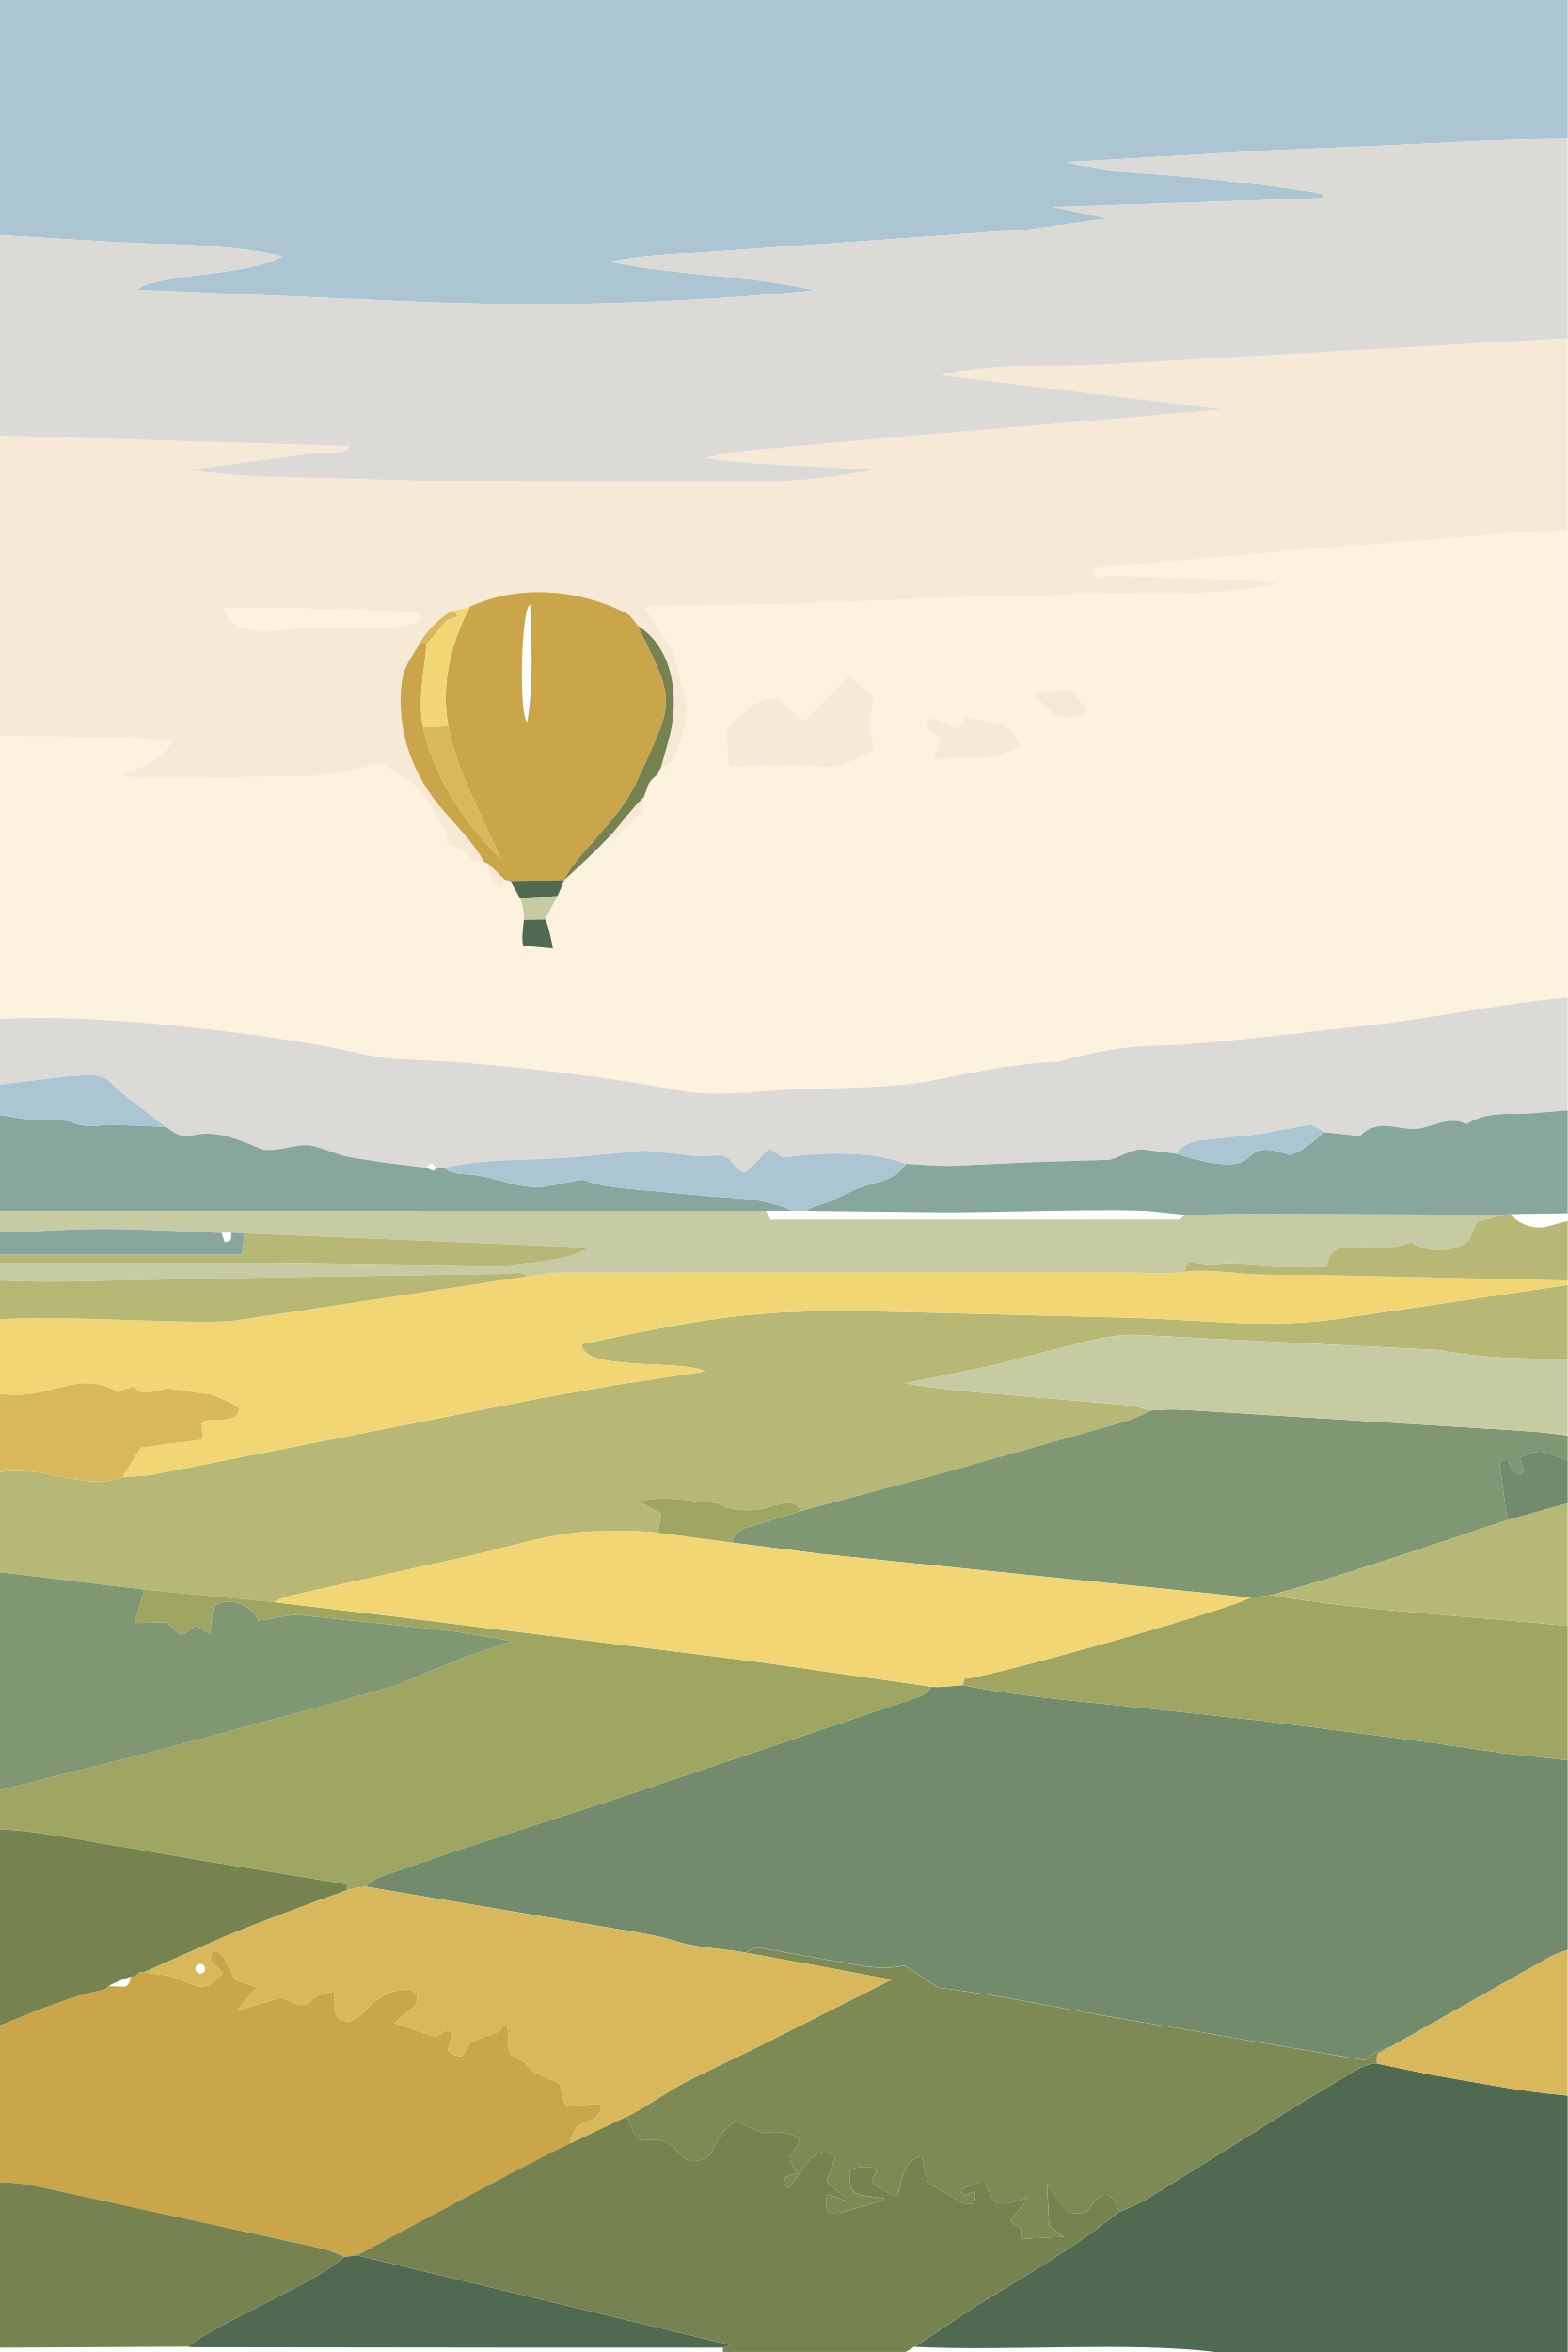
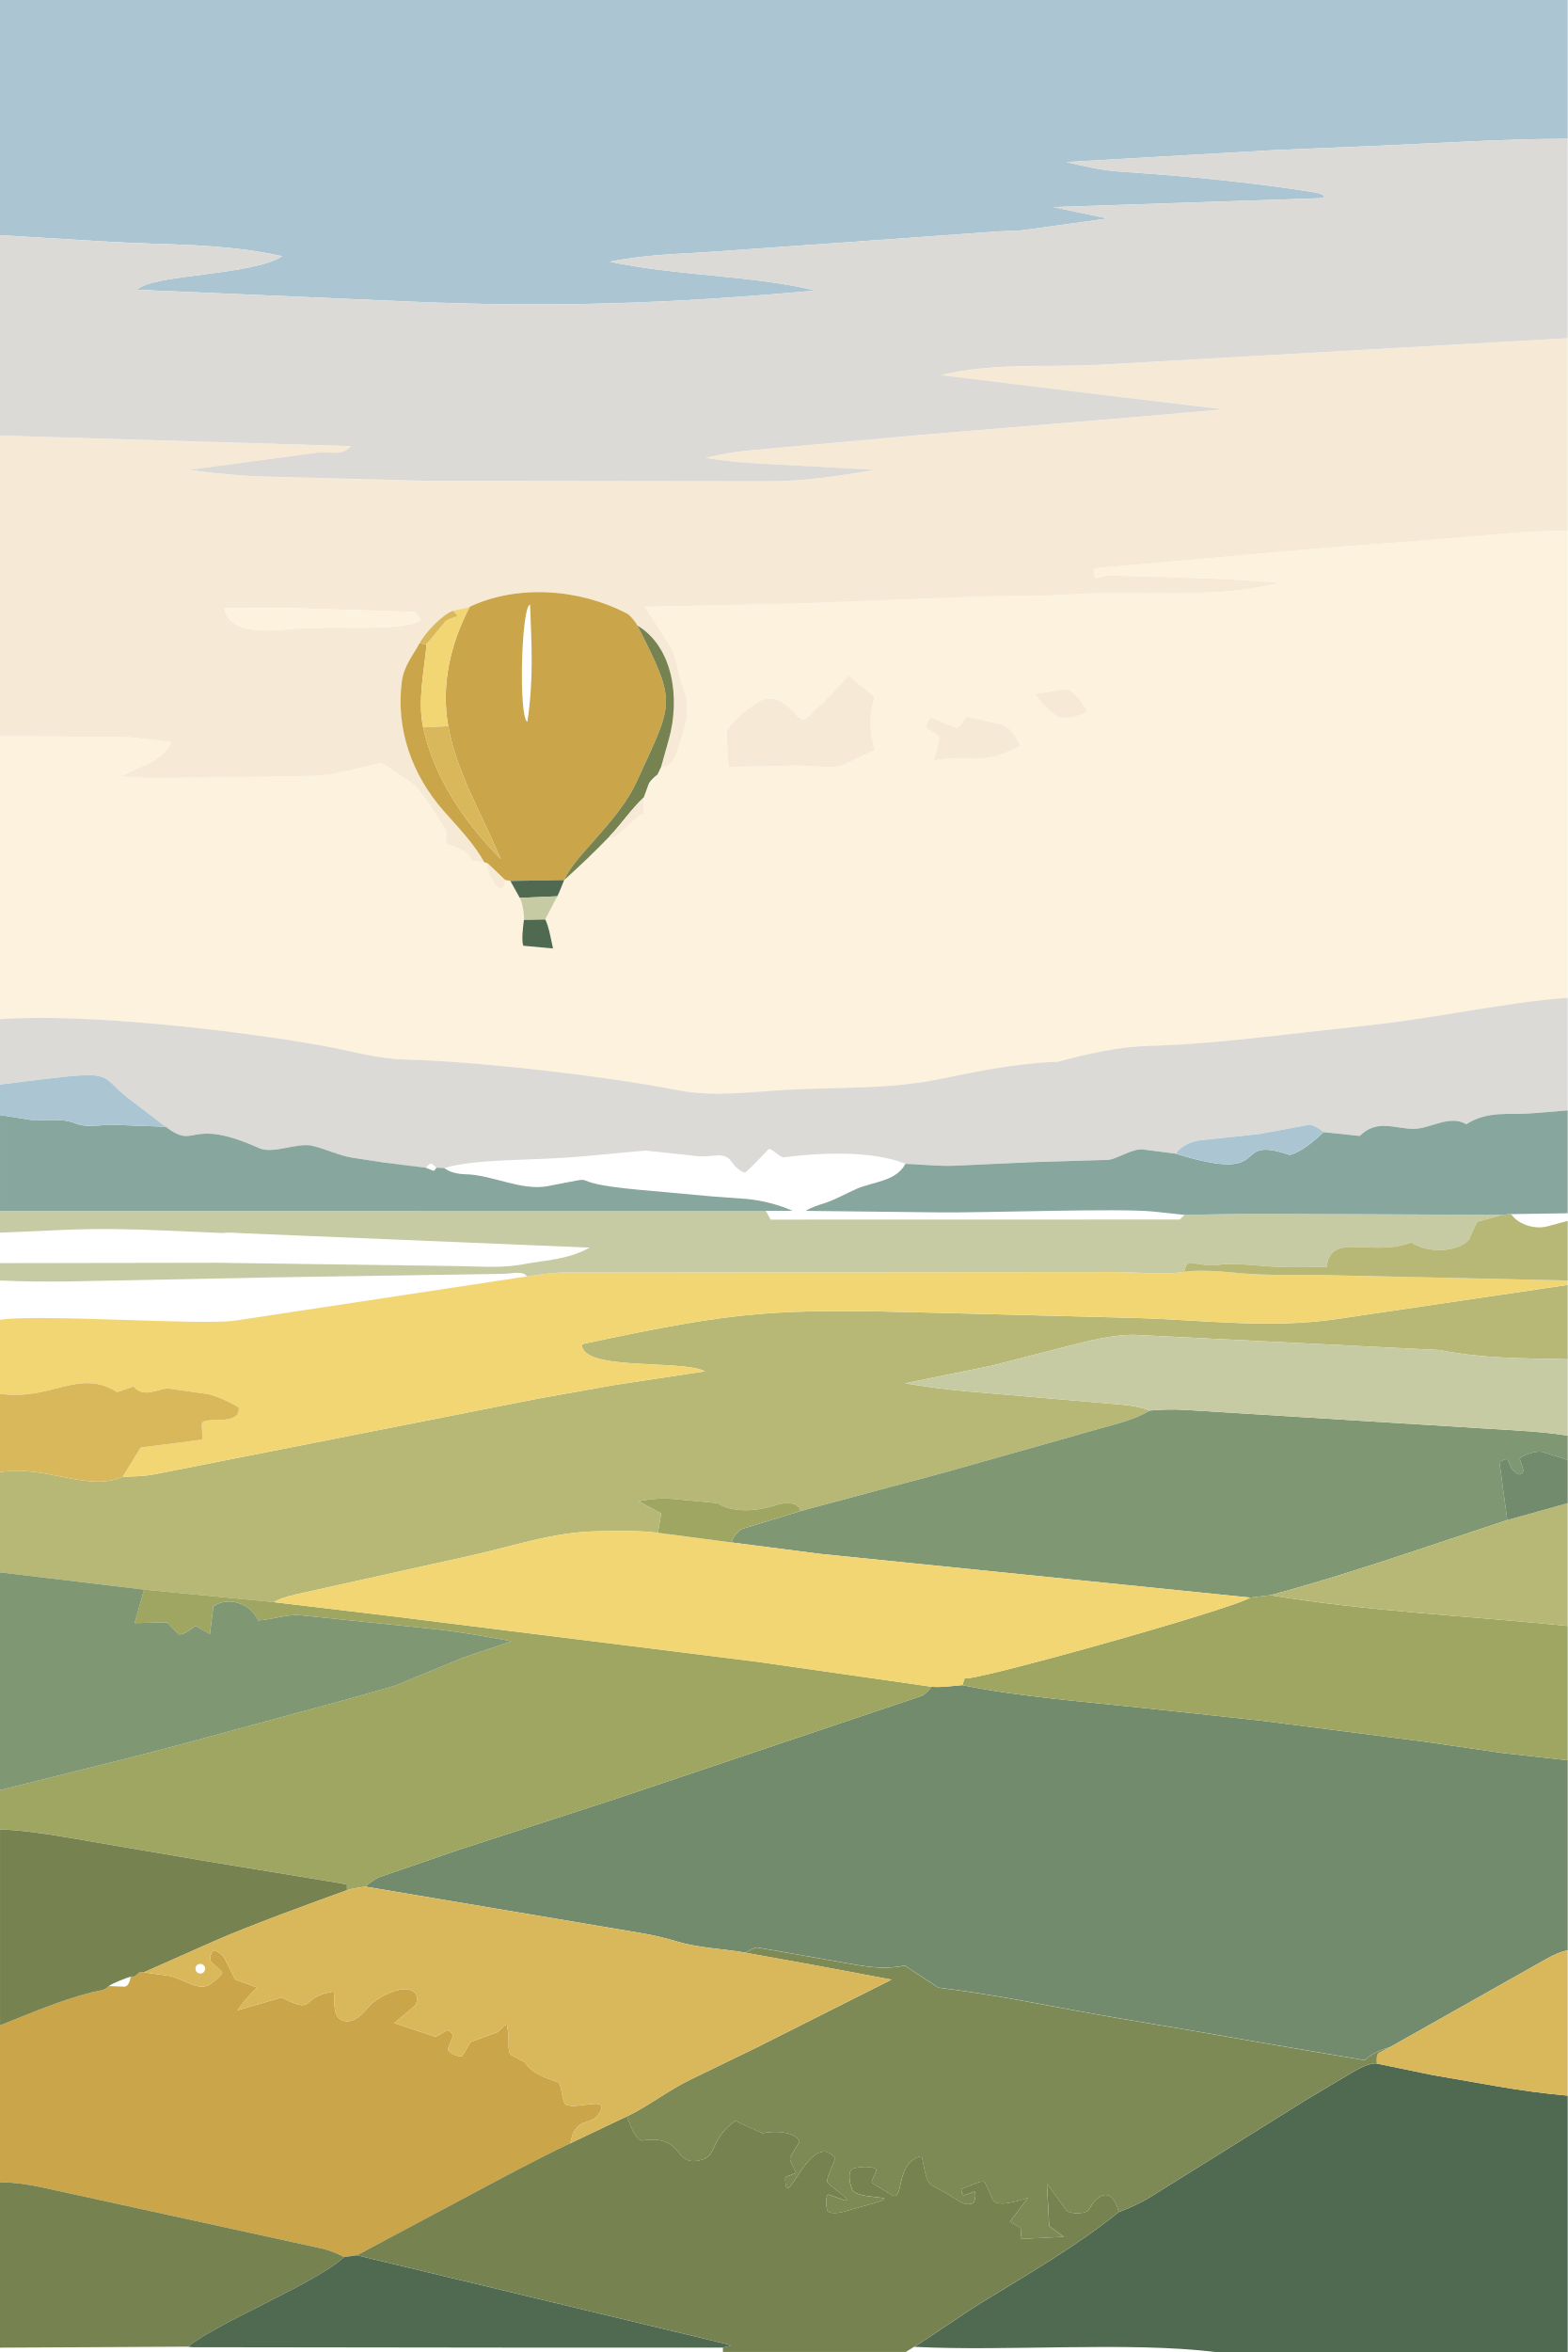
<svg xmlns="http://www.w3.org/2000/svg" id="Layer_1" data-name="Layer 1" width="1200" height="1800" viewBox="0 0 1200 1800">
  <defs>
    <style>
      .cls-1 {
        fill: #f6ead7;
      }

      .cls-2 {
        fill: #f2d674;
      }

      .cls-3 {
        fill: #768351;
      }

      .cls-4 {
        fill: #b7b875;
      }

      .cls-5 {
        fill: #718b6c;
      }

      .cls-6 {
        fill: #9fa661;
      }

      .cls-7 {
        fill: #7f9772;
      }

      .cls-8 {
        fill: #7d8a56;
      }

      .cls-9 {
        fill: #87a69e;
      }

      .cls-10 {
        fill: #fdf2de;
      }

      .cls-11 {
        fill: #506951;
      }

      .cls-12 {
        fill: #c7cba3;
      }

      .cls-13 {
        fill: #cba549;
      }

      .cls-14 {
        fill: #d9b75b;
      }

      .cls-15 {
        fill: #dbdad6;
      }

      .cls-16 {
        fill: #abc6d2;
      }
    </style>
  </defs>
  <path class="cls-10" d="M1200,406.22v357.32c-49.39,3.87-97.88,15.08-148.68,20.73l-81.34,9.05c-30.5,3.39-59.32,6.17-90.12,7.08-23.94.7-47.09,6.02-69.85,12.11-31.39,1.21-60.21,7.01-90.79,13.32-38.12,7.87-76.85,6.1-115.96,8.14-28.33,1.48-56.64,5.77-84.35.37-55.51-10.83-152.3-22.02-208.82-23.5-22.36-.59-41.88-6.78-63.36-10.61-66.94-11.95-182.3-25-246.73-20.24v-216.67l92.97.71c12.04.09,23.94,2.48,38.47,3.77-7.8,14.87-19.64,16.51-38.46,26.05,11.8,1.68,22.37,1.55,33.14,1.48l30.41-.2,80.34-1.27c17.99-.28,39.25-6.31,55.24-10.17l21.69,14.56c9.45,6.35,20,25.73,27.23,36.61,1.54,2.32-1.04,10.11,1.54,11.04,27.55,9.92,8.96,12.55,28.12,13.95l2.39.75c-.87,5.84,5.03,17.93,10.52,19.77,2.02.67,3.03-5.26,2.91-6.98l4.14.76,7.2,12.94c2.07,3.73,3.51,12.48,3.21,16.71-.64,5.03-2.12,16.21-.45,19.96l22.71,2.11c-2.49-11.62-3.37-16.84-5.95-22.29l9.23-17.69c1.65-3.16,3.92-9.11,5.27-12.44,11.59-10.41,23.91-22.12,34.87-33.57,1.71,7.86,25.93-22.35,25.87-16.29l.13-13.27,3.74-10.21c2.11-1.59,5.66-5.02,6.79-7.38l2.75-5.77c9.68.15,11.67-10.39,14.78-19.47,5.23-15.31,7.9-27.92,1.35-43.43-3.16-7.48-4.45-22.27-8.47-28.53l-20.08-31.2,115.77-2.41,137.01-5.25c31.96-1.23,39.18.27,71.08-1.76,54.35-3.47,106.99,4.3,162.42-8.92-45.7-3.72-87.86-4.44-131.79-5.6l-9.22,1.95c-1.71.36-1.56-6.18-1.14-7.49l70.25-6.17,88.81-8,36.42-2.87,63.46-4.76,50.03-4.34c18.61-1.61,36.01-2.49,53.3-2.51ZM557.71,586.97l51.55-1.06c10.69-.22,29.38,3.14,38.01-1.1l22.31-10.95c-4.22-14.23-4.42-25.77-.18-40.49l-19.92-16.34c-9.47,10.82-14.13,15.43-22.62,23.61l-9.39,9.05c-6.82,6.57-14.45-19.17-32.19-14.58-8.06,2.08-29.49,20.39-29.14,26.13l1.57,25.75ZM832.29,544.17c-3.81-6.73-11.83-17.39-16.73-16.65l-23.49,3.54c5.01,6.76,12.05,14.57,17.92,17.36,5.34,2.54,19.45-.98,22.31-4.26ZM780.98,570.78c-2.65-7.27-9.14-15.28-13.9-16.34l-27.56-6.11c-1.53,2.25-5.42,9.6-7.77,8.62l-10.49-4.38-8.35-3.31c-1.33-.53-4.92,7.06-3.81,7.98,2.67,2.23,10.91,5.13,10.1,8.24l-4.3,16.51c33.35-5.47,35.46,5.1,66.09-11.22Z" />
  <path class="cls-16" d="M0,180V0h1200v106.22c-48.92.08-97.67,3.34-148.09,5.45l-77.28,3.24-158.45,9.09c13.02,3.04,26.89,6.33,40.63,7.27,50.8,3.48,99.37,7.88,150.87,16.14,6.35,1.4,9.02,4.53.78,4.32l-96.49,3.25-105.6,3.49,41.48,8.76-63.27,8.73c-6.56.9-14.22.68-21.52,1.21l-94.03,6.76-122.04,8.63c-27.22,1.93-51.63,1.95-80.14,7.77,53.99,11.18,109.14,10.29,157.09,21.99-109.17,10.11-202.16,13.15-310.64,8.45l-208.43-9.03c11.84-12.08,87.34-10.55,111.19-25.67-46.37-10.21-88.1-8.36-131.93-11.01L0,180Z" />
  <path class="cls-1" d="M1200,258.85v147.38c-17.29.02-34.69.89-53.3,2.51l-50.03,4.34-63.46,4.76-36.42,2.87-88.81,8-70.25,6.17c-.42,1.31-.57,7.85,1.14,7.49l9.22-1.95c43.92,1.15,86.08,1.87,131.79,5.6-55.43,13.21-108.08,5.45-162.42,8.92-31.9,2.04-39.12.54-71.08,1.76l-137.01,5.25-115.77,2.41,20.08,31.2c4.03,6.25,5.31,21.04,8.47,28.53,6.55,15.51,3.89,28.12-1.35,43.43-3.1,9.07-5.1,19.61-14.78,19.47l5.95-21.21c8.8-31.37,3.3-70.66-24.04-87.05-.81-1.83-5.31-7.76-7.78-9.05-37.4-19.58-84.27-22.3-120.51-5.39-3,1.4-9.66,2.09-12.81,3.11-7.61,2.48-21.06,16.17-25.71,24.93-4.54,8.54-11.93,17.1-13.52,29.09-4.82,36.37,7.71,71.67,32.06,99.23,11.5,13.02,23.41,25.32,31.03,39.22-19.16-1.4-.57-4.04-28.12-13.95-2.58-.93,0-8.71-1.54-11.04-7.23-10.88-17.78-30.26-27.23-36.61l-21.69-14.56c-16,3.86-37.26,9.88-55.24,10.17l-80.34,1.27-30.41.2c-10.77.07-21.34.2-33.14-1.48,18.82-9.54,30.66-11.17,38.46-26.05-14.53-1.29-26.43-3.68-38.47-3.77l-92.97-.71v-230l268.58,8.13c-6.3,8.05-16.89,3.83-25.28,4.95l-99.11,13.28c21.39,2.74,40.22,4.62,60.55,5.16l122.94,3.23,258.98.33c28.15.04,53.96-3.84,83.12-8.8l-87.1-4.73c-14.5-.79-26.21-1.78-42.65-4.42,13.82-3.21,22.78-4.7,34.01-5.72l129.2-11.7,163.41-13.63,69.75-6.1-113.12-13.55-103.25-12.64c42.64-10.03,81.82-5.65,123.45-8.01l103.39-5.87,253.14-14.36ZM321.34,474.99c1.27-.76-3.02-6.69-4.45-6.73l-98.77-3.07-46.46.16c3.7,22.78,42.74,16.58,53.11,15.82,35.08-2.55,82.22,2.47,96.58-6.18Z" />
  <path class="cls-15" d="M1200,106.22v152.62l-253.14,14.36-103.39,5.87c-41.63,2.37-80.81-2.02-123.45,8.01l103.25,12.64,113.12,13.55-69.75,6.1-163.41,13.63-129.2,11.7c-11.23,1.02-20.19,2.51-34.01,5.72,16.44,2.65,28.14,3.63,42.65,4.42l87.1,4.73c-29.16,4.97-54.97,8.84-83.12,8.8l-258.98-.33-122.94-3.23c-20.33-.53-39.16-2.41-60.55-5.16l99.11-13.28c8.39-1.12,18.99,3.1,25.28-4.95L0,333.33v-153.33l84.12,5.07c43.83,2.64,85.56.8,131.93,11.01-23.85,15.12-99.34,13.59-111.19,25.67l208.43,9.03c108.48,4.7,201.47,1.66,310.64-8.45-47.95-11.7-103.1-10.82-157.09-21.99,28.51-5.82,52.91-5.85,80.14-7.77l122.04-8.63,94.03-6.76c7.3-.53,14.97-.3,21.52-1.21l63.27-8.73-41.48-8.76,105.6-3.49,96.49-3.25c8.24.21,5.57-2.92-.78-4.32-51.5-8.26-100.08-12.66-150.87-16.14-13.74-.94-27.61-4.23-40.63-7.27l158.45-9.09,77.28-3.24c50.41-2.11,99.17-5.37,148.09-5.45Z" />
  <path class="cls-5" d="M736.67,1289.64c44.64,9.05,91.74,12.44,138.77,17.5l91.3,9.84,123.61,15.94,58.86,8.54,50.8,5.72v145.35c-4.89,1.11-9.02,2.51-16.72,6.85l-119.67,67.49c-5.07,1.2-13.35,4.12-18.91,9.75l-67.08-11.33-65.64-11.36-54.92-9.27c-46.97-7.92-90.77-17.72-138.73-23.53l-25.82-16.93c-16.78,3.5-30.61.62-46.48-2.17l-40.29-7.08-25.81-4.51c-2.09-.36-8.44,2.96-8.9,3.99-16.42-2.96-35.7-3.49-52.26-8.44-9.75-2.91-18.02-4.93-29.2-6.81l-209.96-35.36c1.67-1.67,7.65-6.17,10.76-7.23l61.17-21.04,119.23-38.68,234.72-78.99c2.32-.78,6.77-5.43,7.37-7.07,5.96.85,17.6-.68,23.79-1.21Z" />
  <path class="cls-4" d="M1200,983.33v56.93c-32.07-.8-64.46-.29-97.8-7.05l-232.21-11.58c-17.1-.85-39.81,5.3-56.16,9.5l-54.6,14.01-66.54,13.55c17.55,2.71,32.32,4.82,48.03,6.17l119.35,10.27c7.27.63,14.82,2.3,19.96,4.37-6.73,4.17-14.99,7.24-24.21,9.85l-130.42,36.9-112.82,30.2c-.37-6.68-10.97-7.13-18.05-4.79-30.35,10.03-45.69-1.32-44.87-1.24l-32.99-3.16c-9.92-.95-17.69-.22-28.03,1.63l17.45,9.23-2.52,14.92c-13.93-1.83-30.67-1.36-45.53-1.18-34.16.4-64.92,11.39-97.41,18.6l-126.57,28.06c-9.28,2.06-18.08,3.85-24.49,7.61l-99.32-9.57-110.28-13.21v-76.67c34.72-5.95,67.23,15.47,93.89,3.49,5.92-.22,16.15-.27,23.89-1.79l295.44-58.26,57.67-10.23,68.81-10.41c-18.09-9.36-94.9.27-94.23-20.77,122.38-26.17,147.54-27.26,270.42-24.06l151.68,3.95c52.15,1.36,103.95,8.53,155.83.86l176.6-26.11Z" />
  <path class="cls-15" d="M1200,763.54v86.19l-27.14,2.22c-17.64,1.44-33.78-2.27-50.49,8.38-12.84-7.6-27.32,3.49-40.3,3.53-13.96.05-28.15-7.77-41.24,5.44l-27.73-2.94c-.68-.88-8.15-6.12-10.71-5.65l-39.17,7.21-44.04,4.66c-7.61.81-15.59,4.78-19.08,10.3l-25.08-3.23c-7.93-1.02-19.62,7.19-26.56,7.94l-58.17,1.76-60.2,2.76c-10,.46-27.43-1.14-36.98-1.48-26.82-10.66-67.9-8.22-92.9-4.97-3.13.41-10.35-7.81-12.01-6.08l-8.97,9.37c-2.34,2.45-6.18,6.18-8.13,7.89-2.39,2.09-8.84-4.4-11.17-7.79-5.74-8.35-14.98-3.09-25.17-4.18l-40.67-4.35-47.41,4.37c-41.36,3.81-78.92,1.36-106.63,8.95l-6.01-.2c-.72-.66-2.51-2.32-3.44-2.98-1.28-.91-4.28,2.31-4.51,3.03l-32.53-4.04-23.62-3.6c-9.52-1.45-20.28-6.52-30.78-9.17s-30.1,6.58-40.78,1.81c-55.44-24.74-47.09,2.29-71.61-16.41l-28.13-21.46c-22.97-17.53-8.99-21.9-68.17-14.59l-30.48,3.76v-50c64.43-4.76,179.79,8.29,246.73,20.24,21.48,3.83,41.01,10.03,63.36,10.61,56.53,1.48,153.32,12.67,208.82,23.5,27.7,5.4,56.02,1.11,84.35-.37,39.11-2.04,77.84-.28,115.96-8.14,30.58-6.31,59.4-12.12,90.79-13.32,22.76-6.1,45.91-11.41,69.85-12.11,30.81-.9,59.63-3.69,90.12-7.08l81.34-9.05c50.79-5.65,99.29-16.86,148.68-20.73Z" />
  <path class="cls-11" d="M1053.95,1579.27l42.72,8.8,50.06,8.7c18.61,3.23,36.08,5.49,53.28,7.04v196.19h-270c-65.1-8.11-159.84-.33-230.24-3.96,13.5-8.32,38.81-26.14,53.72-35.21,37.01-22.5,71.31-42.59,102.83-67.91,6.99-2.62,16.81-6.91,24.44-11.67l117.45-73.26,35.92-21.45c4.99-2.98,14.8-8.31,19.82-7.28Z" />
  <path class="cls-6" d="M209.6,1226.12l87.22,10.38,282.16,35.18,133.89,19.17c-.61,1.65-5.05,6.29-7.37,7.07l-234.72,78.99-119.23,38.68-61.17,21.04c-3.11,1.07-9.09,5.56-10.76,7.23-3.72.49-10.7,1.53-14.07,2.74,0-.14-.02-4.22-.06-4.29-.04-.07-4.37-1-6.12-1.29l-104.1-17.11-105.36-18c-17.51-2.99-33.93-5.28-49.92-5.92v-30l100.17-25.03c22.77-5.69,43.53-11.4,65.74-17.42l96.75-26.21,39.35-11.16,52.97-21.77,36.52-12.33c-21.72-4.09-41.03-7.5-61.97-9.66l-99.98-10.3c-8.8-.91-22.36,3.39-31.87,4.04-6.49-14.11-24.37-18.5-34.4-10.61l-2.61,21-10.98-6.31c-3.69,2.85-11.29,8.41-13.52,6.03l-8.1-8.64-25.06.52,7.25-25.61,99.32,9.57Z" />
  <path class="cls-13" d="M436.51,1640.31c-26.96,12.83-53.74,27.31-81.3,41.99l-82,43.69-9.84,1.36c-4.25-2.42-11-5.24-17.38-6.63l-214.04-46.75c-11.33-2.47-22.07-3.73-31.94-3.96v-120c22.55-8.95,45.96-19.18,70.28-25.32,6.62-1.67,9.6-.97,12.85-4.75l12.08.47c2.7.11,4.4-4.15,4.79-7.69.77-.24,2.72.17,3.33-.36l3.34-2.9c.65-.56,2.14-.17,3.33,0l18.52,2.53c11.23,1.53,24.14,13.7,33.68,5.63,2.51-2.12,9.27-6.94,7.58-8.53l-8.22-7.74c-2.02-1.91.38-9.35,3.02-8.61,1.98.56,6.14,3.78,7.08,5.65l8.34,16.55,16.73,6.11c-7.23,7.73-9.24,9.26-14.9,17.42l33.73-9.79c27.37,13.8,12.5-.46,40.11-4.6.37,13.79-.32,21.5,9.22,22.8,5.15.7,11.38-3.75,16.22-9.94,7.02-8.98,31.03-20.94,37.49-10.47,1.08,1.75.58,7.19-1.02,8.53l-15.84,13.23,31,10.33c1.69.56,7.61-4.19,9.32-4.71s5.1,3.11,4.45,4.78l-3.54,9c-1.23,3.12,9.59,8.01,11.22,5.26l6.05-10.16,20.95-7.65c1.47-1.31,6.66-7.18,6.93-5.29l1.06,7.53c.52,3.67-.96,13.7,2.18,15.4l10.55,5.69c4.81,8.54,17.21,12.4,24.63,14.85,4.22,1.39,2.96,16.3,7.19,17.73,8.94,3.02,30.05-5.82,26.37,3.42-6.04,15.14-19.4,2.7-23.59,25.91Z" />
  <path class="cls-2" d="M906.43,973.33c12.3-1.88,29.64-.17,43.44,1.11,20.65,1.92,39.33.84,59.65,1.3l190.48,4.26v3.33l-176.6,26.11c-51.88,7.67-103.67.49-155.83-.86l-151.68-3.95c-122.89-3.2-148.05-2.12-270.42,24.06-.67,21.04,76.14,11.42,94.23,20.77l-68.81,10.41-57.67,10.23-295.44,58.26c-7.74,1.53-17.97,1.57-23.89,1.79l13.75-22.35,47.42-6.12-.65-11.19c-.49-8.42,29.9,2.61,28.36-13.46-5.67-3.43-18.02-9.34-24.41-10.24l-28.75-4.08c-6.98-.99-19.51,8.24-27.28-1.6l-12.62,4.3c-29.61-18.52-50.1,6.9-89.71,1.25v-56.67c32.62-4.58,154.35,4.55,180.26.63l223.07-33.77c6.84-1.04,19.2-2.97,27.82-2.97l421.88-.38c19.89-.02,36.02,2.49,53.4-.16Z" />
  <path class="cls-3" d="M480.01,1619.61c1.65,5.18,6.11,17.41,11.08,18.59,33-4.96,23.92,19.18,43.84,15.25,15.43-3.04,6.9-14.91,27.91-30.42l20.86,9.55c8.6-2.09,25.74-1.39,28.31,6.51l-6.92,11.33c-1.71,2.8,3.08,8.85,4.3,12.64l-7.37,2.68c-1.05.38-.99,1.35-.94,2.63.78,22.06,13.74-22.87,30.87-21.83,1.72.1,7.93,4.09,7.31,5.65l-3.07,7.73c-1.2,3.03-4.18,8.8-2.41,10.76,3.31,3.68,23.36,17.15,10.45,12.43l-9.61-3.51c-2.92-1.07-2.45,9.24-1.33,12.14s9.19,1.84,12.45.91l17.53-4.98,5.38-1.52c24.4-6.91-12.56-1.98-16.37-10.55-2.07-4.66-3.55-14.36.62-15.97,4.5-1.74,19.28-2.4,17.8,1.88-.83,2.39-4.47,8.4-3.03,9.27l7.25,4.4,7.58,4.56c10.21,6.15,1.99-25.32,22.97-29.67,1.91,6.8,2.95,19.79,7.66,22.24,23.67,12.3,22.6,15.84,31.05,14.09,2.77-.57,3.21-10.1,1.33-9.09l-7.36,2.61c-1.32.47-3.15-4.27-1.84-4.79l6.65-2.64c2.47-.98,9.95-4.53,11.06-2.12l5.86,12.68c2.95,6.37,16.88,2.08,26.96-.95l-13.71,18.14,7.37,4.38c1.84,1.09,1.01,5.7.61,8.85l33.11-1.68-11.06-8.11-1.79-32.59,14.8,20.24c2.57,3.51,15.55,3.32,17.56-.63,2.62-5.15,8.29-12.23,14.07-10.72,4.19,1.09,7.7,7.73,8.54,12.9-31.52,25.33-65.82,45.42-102.83,67.91-14.91,9.07-40.23,26.89-53.72,35.21l-6.43,3.96h-140v-3.33l6.41-1.87-286.53-68.81,82-43.69c27.56-14.68,54.34-29.16,81.3-41.99l43.5-20.7Z" />
  <path class="cls-7" d="M1200,1098.69v18.56l-19.55-6.11c-4.39-1.37-17.69,3.41-17.07,5.69l2.76,8.37c.53,1.59-2.87,3.86-4.31,3.01s-4.61-3.73-5.25-5.26l-2.46-5.91c-.47-1.14-5.75,1.31-6.34,2.05l5.99,44.22-70.96,23.58c-37.27,12.39-73.73,24.08-110.45,33.94l-15.39,1.81-329.5-33.5-67.46-8.69c.49-3.62,5.09-9.47,8.75-10.59l43.85-13.41,112.82-30.2,130.42-36.9c9.22-2.61,17.48-5.68,24.21-9.85,8.38-.76,17.53-1.1,27.46-.48l232.25,14.42c21.52,1.34,41,2.21,60.25,5.24Z" />
  <path class="cls-12" d="M586.21,926.64l3.66,6.75,313.11-.07,3.81-3.57,49.99-.91,193.21.9-19.39,5.4c-.96,1.97-4.91,10.26-6.24,13.72-9.5,10.08-32.49,10.03-44.05,2-30.63,11.56-61.91-8.61-64.78,18.64-16.07.36-32.01.78-48.91-.69-48.43-4.22-23.05,2.82-55.45-2.38-2.55-.41-4.03,3.36-4.75,6.91-17.37,2.66-33.5.14-53.4.16l-421.88.38c-8.63,0-20.98,1.94-27.82,2.97-2.89-4.61-11.73-2.06-18.5-1.96l-176.13,2.7-155.1,3.07c-18.68.37-36.45.03-53.6-.66v-13.33l166.72-.27,182.42,2.51c16.75.23,32.37,1.64,48.73-.87,18.31-3.74,35.85-3.4,53.54-13.24l-264.27-10.94-10.02-.53c-1.87-.1-5.44.17-7.48.28l-43.22-1.87c-25.64-1.11-50.65-1.65-76.43-.54l-49.99,2.15v-16.67l586.21-.03Z" />
  <path class="cls-6" d="M972.35,1220.82c74.86,12.37,151.69,15.82,227.65,23.51v102.86l-50.8-5.72-58.86-8.54-123.61-15.94-91.3-9.84c-47.03-5.07-94.13-8.45-138.77-17.5l1.82-5.49c-1.74,5.24,205.34-52.77,218.48-61.52l15.39-1.81Z" />
  <path class="cls-7" d="M110.28,1216.54l-7.25,25.61,25.06-.52,8.1,8.64c2.24,2.39,9.83-3.18,13.52-6.03l10.98,6.31,2.61-21c10.03-7.89,27.9-3.5,34.4,10.61,9.5-.65,23.07-4.95,31.87-4.04l99.98,10.3c20.94,2.16,40.26,5.57,61.97,9.66l-36.52,12.33-52.97,21.77-39.35,11.16-96.75,26.21c-22.21,6.02-42.97,11.72-65.74,17.42L0,1370v-166.67l110.28,13.21Z" />
  <path class="cls-9" d="M1200,849.74v78.77l-43.33.66c-1.67.03-4.84.39-6.67.58l-193.21-.9-49.99.91-23.59-2.52c-25.94-2.77-128.65,1.01-164.07.6l-102.47-1.16c3.41-2.13,8.03-3.89,14.32-5.83,7.98-2.47,17.01-7.67,24.55-10.95,13.39-5.81,30.04-5.55,37.57-19.22,9.56.35,26.98,1.94,36.98,1.48l60.2-2.76,58.17-1.76c6.94-.76,18.63-8.96,26.56-7.94l25.08,3.23c78.07,24.29,39.5-15.14,87.2.97,8.47-2.08,19.61-11.34,25.8-17.49l27.73,2.94c13.09-13.21,27.28-5.4,41.24-5.44,12.98-.04,27.46-11.13,40.3-3.53,16.71-10.65,32.86-6.94,50.49-8.38l27.14-2.22Z" />
  <path class="cls-12" d="M1200,1040.26v58.43c-19.25-3.03-38.73-3.91-60.25-5.24l-232.25-14.42c-9.93-.62-19.08-.28-27.46.48-5.14-2.07-12.69-3.75-19.96-4.37l-119.35-10.27c-15.71-1.35-30.48-3.46-48.03-6.17l66.54-13.55,54.6-14.01c16.35-4.2,39.05-10.35,56.16-9.5l232.21,11.58c33.34,6.77,65.73,6.26,97.8,7.05Z" />
  <path class="cls-9" d="M126.78,862.29c24.51,18.7,16.17-8.33,71.61,16.41,10.68,4.77,29.81-4.58,40.78-1.81s21.26,7.72,30.78,9.17l23.62,3.6,32.53,4.04,5.42,2.23c.88.36,1.71-1.04,2.53-2.27l6.01.2c3.91,3.18,9.94,4.66,16.69,4.83,20.01.5,42.51,12.83,62.37,9.09,49.74-9.37,3.68-3.25,70.34,2.8l56.52,5.13,24.41,1.77c12.18.88,26.14,4.6,36.28,9.18l-20.45-.03-586.21.03v-73.33l26.66,4.24c42.58-2.66,19.98,6.9,56.72,3.13l43.4,1.59Z" />
  <path class="cls-3" d="M263.37,1727.34c-20.94,19.71-95.59,49.58-119.59,68.61l-143.78.72v-126.67c9.87.22,20.61,1.48,31.94,3.96l214.04,46.75c6.38,1.39,13.14,4.21,17.38,6.63Z" />
  <path class="cls-3" d="M265.56,1446.61c-25.73,9.25-75.87,27.53-101.34,38.83l-54.2,24.03c-1.19-.17-2.68-.56-3.33,0l-3.34,2.9c-.61.53-2.56.12-3.33.36-4.52,1.39-13.02,4.71-16.87,7.22-3.25,3.77-6.22,3.08-12.85,4.75-24.32,6.14-47.74,16.37-70.28,25.32v-150c15.99.64,32.41,2.93,49.92,5.92l105.36,18,104.1,17.11c1.75.29,6.08,1.22,6.12,1.29.04.07.05,4.15.06,4.29Z" />
  <path class="cls-4" d="M1200,1150.39v93.94c-75.95-7.68-152.78-11.14-227.65-23.51,36.72-9.86,73.18-21.55,110.45-33.94l70.96-23.58,46.24-12.9Z" />
-   <path class="cls-4" d="M403.33,976.85l-223.07,33.77c-25.91,3.92-147.64-5.2-180.26-.63v-30c17.14.69,34.92,1.03,53.6.66l155.1-3.07,176.13-2.7c6.77-.1,15.61-2.65,18.5,1.96Z" />
  <path class="cls-14" d="M93.89,1130.16c-26.66,11.98-59.18-9.44-93.89-3.49v-60c39.6,5.65,60.1-19.77,89.71-1.25l12.62-4.3c7.78,9.84,20.3.61,27.28,1.6l28.75,4.08c6.39.91,18.74,6.81,24.41,10.24,1.54,16.07-28.85,5.03-28.36,13.46l.65,11.19-47.42,6.12-13.75,22.35Z" />
  <path class="cls-14" d="M1200,1603.81c-17.2-1.54-34.66-3.8-53.28-7.04l-50.06-8.7-42.72-8.8c-.31-2.28-.35-7.31,1.58-8.28l8.09-4.09,119.67-67.49c7.7-4.34,11.82-5.74,16.72-6.85v111.26Z" />
  <path class="cls-4" d="M1156.67,929.16c5.5,8.04,18.26,11.93,27.78,9.38l15.56-4.18v45.64l-190.48-4.26c-20.32-.45-39,.62-59.65-1.3-13.8-1.28-31.14-2.99-43.44-1.11.72-3.55,2.2-7.32,4.75-6.91,32.4,5.21,7.03-1.83,55.45,2.38,16.9,1.47,32.83,1.05,48.91.69,2.87-27.25,34.15-7.08,64.78-18.64,11.56,8.03,34.54,8.09,44.05-2,1.33-3.46,5.28-11.75,6.24-13.72l19.39-5.4c1.83-.19,4.99-.55,6.67-.58Z" />
-   <path class="cls-4" d="M0,966.67v-6.67l185.31-.04,1.83-16.11,264.27,10.94c-17.69,9.84-35.23,9.5-53.54,13.24-16.36,2.51-31.98,1.1-48.73.87l-182.42-2.51-166.72.27Z" />
  <path class="cls-16" d="M126.78,862.29l-43.4-1.59c-36.74,3.77-14.14-5.79-56.72-3.13l-26.66-4.24v-23.33l30.48-3.76c59.18-7.31,45.19-2.94,68.17,14.59l28.13,21.46Z" />
-   <path class="cls-9" d="M169.64,943.6l2.22,6.66c.39,1.18,4.98-.94,5.04-2.17l.22-4.77,10.02.53-1.83,16.11-185.31.04v-16.67l49.99-2.15c25.77-1.11,50.79-.57,76.43.54l43.22,1.87Z" />
  <path class="cls-5" d="M1200,1117.24v33.15l-46.24,12.9-5.99-44.22c.59-.75,5.86-3.19,6.34-2.05l2.46,5.91c.64,1.53,3.81,4.41,5.25,5.26s4.84-1.41,4.31-3.01l-2.76-8.37c-.61-2.28,12.68-7.06,17.07-5.69l19.55,6.11Z" />
  <path class="cls-1" d="M557.71,586.97l-1.57-25.75c-.35-5.74,21.08-24.04,29.14-26.13,17.73-4.59,25.37,21.15,32.19,14.58l9.39-9.05c8.49-8.18,13.14-12.79,22.62-23.61l19.92,16.34c-4.24,14.72-4.04,26.26.18,40.49l-22.31,10.95c-8.63,4.24-27.32.88-38.01,1.1l-51.55,1.06Z" />
  <path class="cls-1" d="M780.98,570.78c-30.63,16.32-32.73,5.74-66.09,11.22l4.3-16.51c.81-3.12-7.42-6.01-10.1-8.24-1.1-.92,2.48-8.51,3.81-7.98l8.35,3.31,10.49,4.38c2.35.98,6.24-6.36,7.77-8.62l27.56,6.11c4.77,1.06,11.25,9.07,13.9,16.34Z" />
  <path class="cls-1" d="M832.29,544.17c-2.86,3.28-16.97,6.8-22.31,4.26-5.86-2.79-12.91-10.61-17.92-17.36l23.49-3.54c4.9-.74,12.92,9.91,16.73,16.65Z" />
  <path class="cls-10" d="M321.34,474.99c-14.35,8.64-61.5,3.62-96.58,6.18-10.37.75-49.41,6.96-53.11-15.82l46.46-.16,98.77,3.07c1.43.04,5.72,5.97,4.45,6.73Z" />
  <path class="cls-8" d="M1063.61,1566.89l-8.09,4.09c-1.93.98-1.89,6-1.58,8.28-5.02-1.03-14.83,4.3-19.82,7.28l-35.92,21.45-117.45,73.26c-7.63,4.76-17.45,9.05-24.44,11.67-.84-5.17-4.35-11.81-8.54-12.9-5.77-1.51-11.44,5.58-14.07,10.72-2.01,3.95-14.99,4.14-17.56.63l-14.8-20.24,1.79,32.59,11.06,8.11-33.11,1.68c.4-3.16,1.23-7.76-.61-8.85l-7.37-4.38,13.71-18.14c-10.08,3.03-24.01,7.32-26.96.95l-5.86-12.68c-1.11-2.41-8.59,1.14-11.06,2.12l-6.65,2.64c-1.31.52.52,5.26,1.84,4.79l7.36-2.61c1.88-1.01,1.45,8.52-1.33,9.09-8.45,1.75-7.38-1.79-31.05-14.09-4.72-2.45-5.75-15.44-7.66-22.24-20.98,4.35-12.76,35.81-22.97,29.67l-7.58-4.56-7.25-4.4c-1.44-.87,2.2-6.88,3.03-9.27,1.48-4.27-13.3-3.61-17.8-1.88-4.16,1.61-2.69,11.31-.62,15.97,3.81,8.56,40.77,3.64,16.37,10.55l-5.38,1.52-17.53,4.98c-3.26.93-11.33,1.99-12.45-.91s-1.59-13.21,1.33-12.14l9.61,3.51c12.91,4.72-7.14-8.75-10.45-12.43-1.76-1.96,1.21-7.73,2.41-10.76l3.07-7.73c.62-1.57-5.59-5.55-7.31-5.65-17.12-1.04-30.09,43.9-30.87,21.83-.05-1.29-.1-2.25.94-2.63l7.37-2.68c-1.22-3.79-6.01-9.84-4.3-12.64l6.92-11.33c-2.57-7.91-19.71-8.61-28.31-6.51l-20.86-9.55c-21.01,15.51-12.48,27.38-27.91,30.42-19.92,3.93-10.84-20.22-43.84-15.25-4.96-1.19-9.43-13.41-11.08-18.59,16.23-7.72,31.22-19.74,48.71-28.21l49.24-23.85,104.48-52.56-59.49-11.16-51.91-9.35c.46-1.03,6.81-4.36,8.9-3.99l25.81,4.51,40.29,7.08c15.87,2.79,29.7,5.67,46.48,2.17l25.82,16.93c47.96,5.81,91.76,15.61,138.73,23.53l54.92,9.27,65.64,11.36,67.08,11.33c5.56-5.63,13.84-8.55,18.91-9.75Z" />
  <path class="cls-2" d="M503.6,1173.04l56.4,7.41,67.46,8.69,329.5,33.5c-13.13,8.75-220.21,66.75-218.48,61.52l-1.82,5.49c-6.19.52-17.83,2.06-23.79,1.21l-133.89-19.17-282.16-35.18-87.22-10.38c6.41-3.75,15.21-5.55,24.49-7.61l126.57-28.06c32.49-7.2,63.25-18.19,97.41-18.6,14.87-.17,31.6-.65,45.53,1.18Z" />
  <path class="cls-14" d="M279.62,1443.87l209.96,35.36c11.18,1.88,19.44,3.9,29.2,6.81,16.56,4.95,35.84,5.48,52.26,8.44l51.91,9.35,59.49,11.16-104.48,52.56-49.24,23.85c-17.48,8.47-32.48,20.49-48.71,28.21l-43.5,20.7c4.18-23.2,17.55-10.77,23.59-25.91,3.69-9.24-17.42-.4-26.37-3.42-4.24-1.43-2.97-16.34-7.19-17.73-7.42-2.45-19.82-6.31-24.63-14.85l-10.55-5.69c-3.14-1.69-1.67-11.73-2.18-15.4l-1.06-7.53c-.27-1.89-5.46,3.98-6.93,5.29l-20.95,7.65-6.05,10.16c-1.64,2.75-12.45-2.14-11.22-5.26l3.54-9c.66-1.67-2.74-5.3-4.45-4.78s-7.63,5.28-9.32,4.71l-31-10.33,15.84-13.23c1.6-1.34,2.1-6.78,1.02-8.53-6.46-10.47-30.46,1.49-37.49,10.47-4.84,6.19-11.07,10.64-16.22,9.94-9.54-1.3-8.85-9.01-9.22-22.8-27.61,4.14-12.74,18.39-40.11,4.6l-33.73,9.79c5.66-8.16,7.67-9.69,14.9-17.42l-16.73-6.11-8.34-16.55c-.94-1.87-5.1-5.09-7.08-5.65-2.63-.74-5.04,6.7-3.02,8.61l8.22,7.74c1.7,1.6-5.07,6.41-7.58,8.53-9.54,8.06-22.44-4.1-33.68-5.63l-18.52-2.53,54.2-24.03c25.48-11.29,75.62-29.58,101.34-38.83,3.37-1.21,10.35-2.25,14.07-2.74ZM157.04,1506.67c0-2.05-1.66-3.71-3.71-3.71s-3.71,1.66-3.71,3.71,1.66,3.71,3.71,3.71,3.71-1.66,3.71-3.71Z" />
  <path class="cls-6" d="M612.6,1156.45l-43.85,13.41c-3.66,1.12-8.26,6.97-8.75,10.59l-56.4-7.41,2.52-14.92-17.45-9.23c10.34-1.84,18.11-2.58,28.03-1.63l32.99,3.16c-.82-.08,14.52,11.26,44.87,1.24,7.08-2.34,17.68-1.89,18.05,4.79Z" />
-   <path class="cls-16" d="M693.11,890.66c-7.53,13.67-24.18,13.41-37.57,19.22-7.54,3.27-16.57,8.48-24.55,10.95-6.29,1.95-10.91,3.7-14.32,5.83h-10c-10.15-4.58-24.1-8.3-36.28-9.18l-24.41-1.77-56.52-5.13c-66.66-6.05-20.6-12.16-70.34-2.8-19.86,3.74-42.36-8.59-62.37-9.09-6.75-.17-12.78-1.64-16.69-4.83,27.71-7.59,65.27-5.14,106.63-8.95l47.41-4.37,40.67,4.35c10.19,1.09,19.43-4.16,25.17,4.18,2.33,3.39,8.78,9.88,11.17,7.79,1.95-1.7,5.79-5.44,8.13-7.89l8.97-9.37c1.66-1.73,8.88,6.49,12.01,6.08,25-3.25,66.08-5.69,92.9,4.97Z" />
  <path class="cls-16" d="M1013.1,866.39c-6.19,6.15-17.33,15.41-25.8,17.49-47.7-16.1-9.13,23.32-87.2-.97,3.49-5.52,11.47-9.49,19.08-10.3l44.04-4.66,39.17-7.21c2.56-.47,10.03,4.76,10.71,5.65Z" />
  <path class="cls-11" d="M273.21,1725.98l286.53,68.81-6.41,1.87h-133.33l-273.07-.33-3.15-.38c24-19.03,98.65-48.9,119.59-68.61l9.84-1.36Z" />
  <path class="cls-13" d="M487.93,478.73c30.56,60.49,27.79,57.5-.71,119.77-13.97,30.52-47.89,56.65-55.35,74.97l-41.22.7-4.14-.76-13.43-12.78-2.39-.75c-7.62-13.9-19.53-26.2-31.03-39.22-24.35-27.57-36.87-62.87-32.06-99.23,1.59-11.99,8.97-20.55,13.52-29.09l5.41.63c-1.79,20.69-7.01,43.33-2.58,63.77,8.2,37.8,30.65,71.64,59.38,100.7-15.4-36.22-33.79-66.25-40.2-101.69-5.74-31.74,1.77-63.49,16.52-91.45,36.24-16.91,83.11-14.18,120.51,5.39,2.47,1.29,6.96,7.22,7.78,9.05ZM403.67,552.45c4.93-32.28,3.19-59.01,2.1-89.7-6.78.95-8.96,86.26-2.1,89.7Z" />
  <path class="cls-3" d="M506.02,586.99l-2.75,5.77c-2.07,1.63-5.9,4.97-6.79,7.38l-3.74,10.21c-9.33,8.65-17.15,20.32-26,29.56-10.96,11.45-23.27,23.15-34.87,33.57,7.46-18.32,41.38-44.46,55.35-74.97,28.5-62.28,31.27-59.29.71-119.77,27.34,16.39,32.84,55.68,24.04,87.05l-5.95,21.21Z" />
  <path class="cls-11" d="M417.37,703.6c2.58,5.45,3.47,10.67,5.95,22.29l-22.71-2.11c-1.67-3.75-.19-14.93.45-19.96l16.31-.22Z" />
  <path class="cls-11" d="M431.87,673.48c-1.35,3.33-3.63,9.28-5.27,12.44l-28.75,1.2-7.2-12.94,41.22-.7Z" />
  <path class="cls-12" d="M426.6,685.91l-9.23,17.69-16.31.22c.3-4.23-1.14-12.98-3.21-16.71l28.75-1.2Z" />
  <path class="cls-1" d="M386.51,673.41c.12,1.72-.88,7.66-2.91,6.98-5.5-1.83-11.39-13.93-10.52-19.77l13.43,12.78Z" />
  <path class="cls-1" d="M466.74,639.91c8.85-9.25,16.68-20.92,26-29.56l-.13,13.27c.06-6.06-24.16,24.15-25.87,16.29Z" />
  <path class="cls-2" d="M359.64,464.29c-14.75,27.96-22.26,59.71-16.52,91.45l-19.18.99c-4.43-20.44.79-43.08,2.58-63.77l14.45-17.43c.9-1.08,7.4-3.55,8.79-3.76s-2.39-3.48-2.93-4.36c3.15-1.03,9.81-1.71,12.81-3.11Z" />
  <path class="cls-14" d="M326.53,492.96l-5.41-.63c4.66-8.75,18.1-22.45,25.71-24.93.54.88,4.32,4.14,2.93,4.36s-7.89,2.68-8.79,3.76l-14.45,17.43Z" />
  <path class="cls-14" d="M343.12,555.74c6.41,35.44,24.8,65.46,40.2,101.69-28.73-29.06-51.18-62.9-59.38-100.7l19.18-.99Z" />
</svg>
